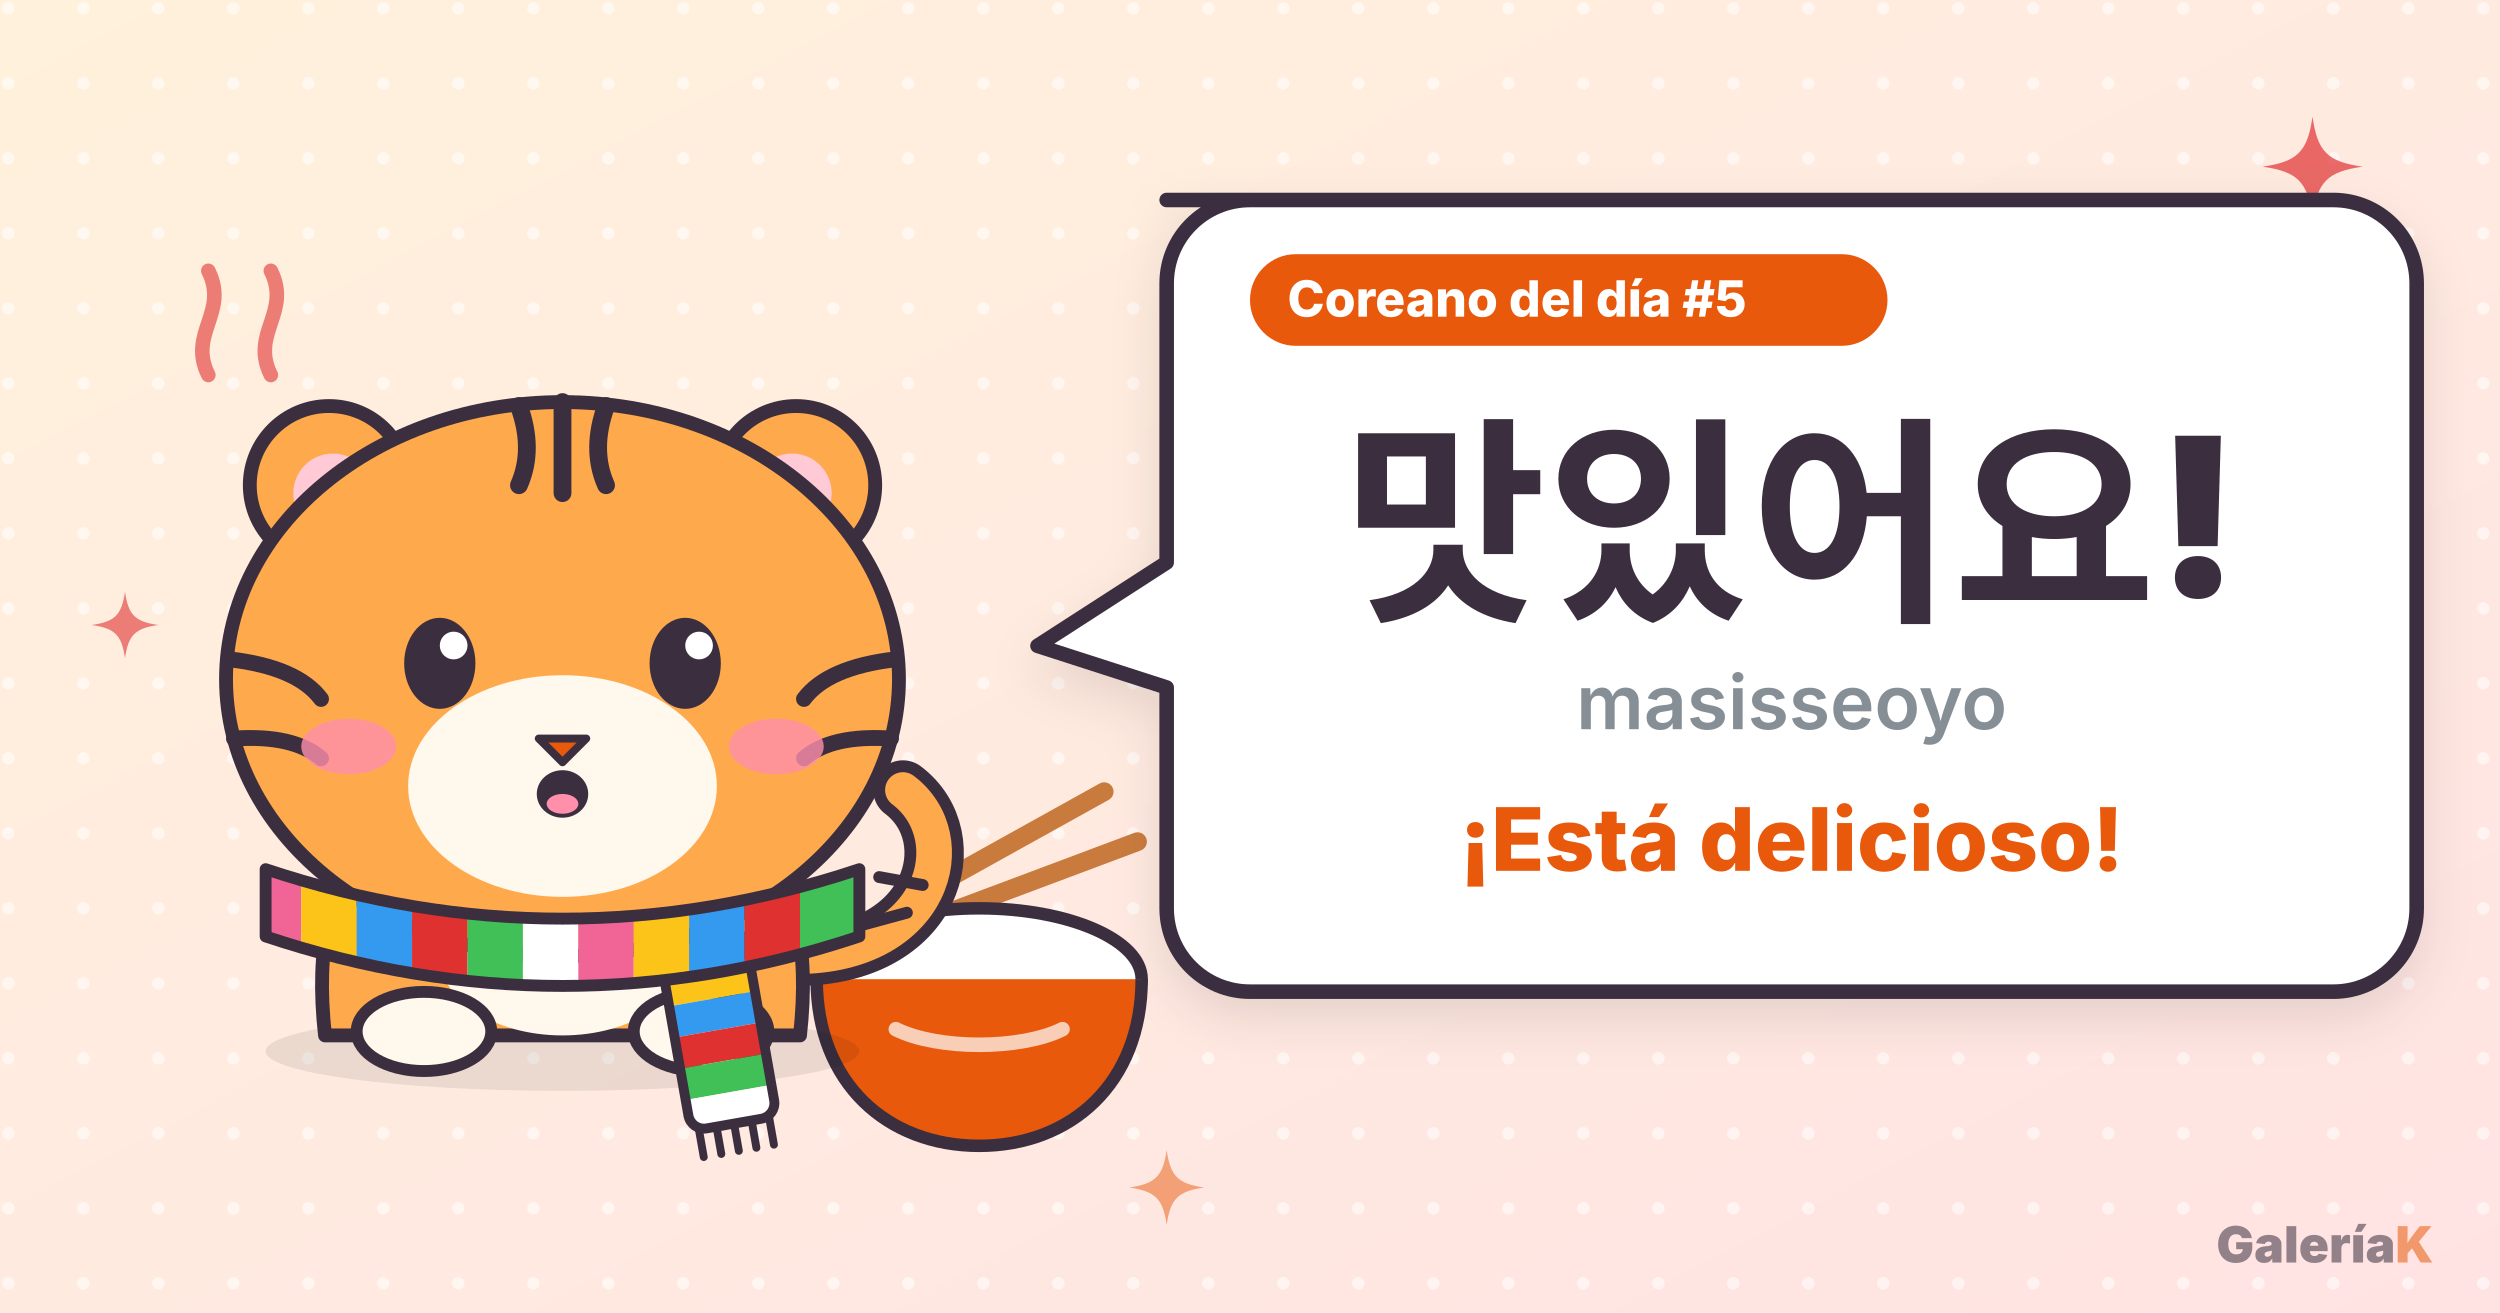
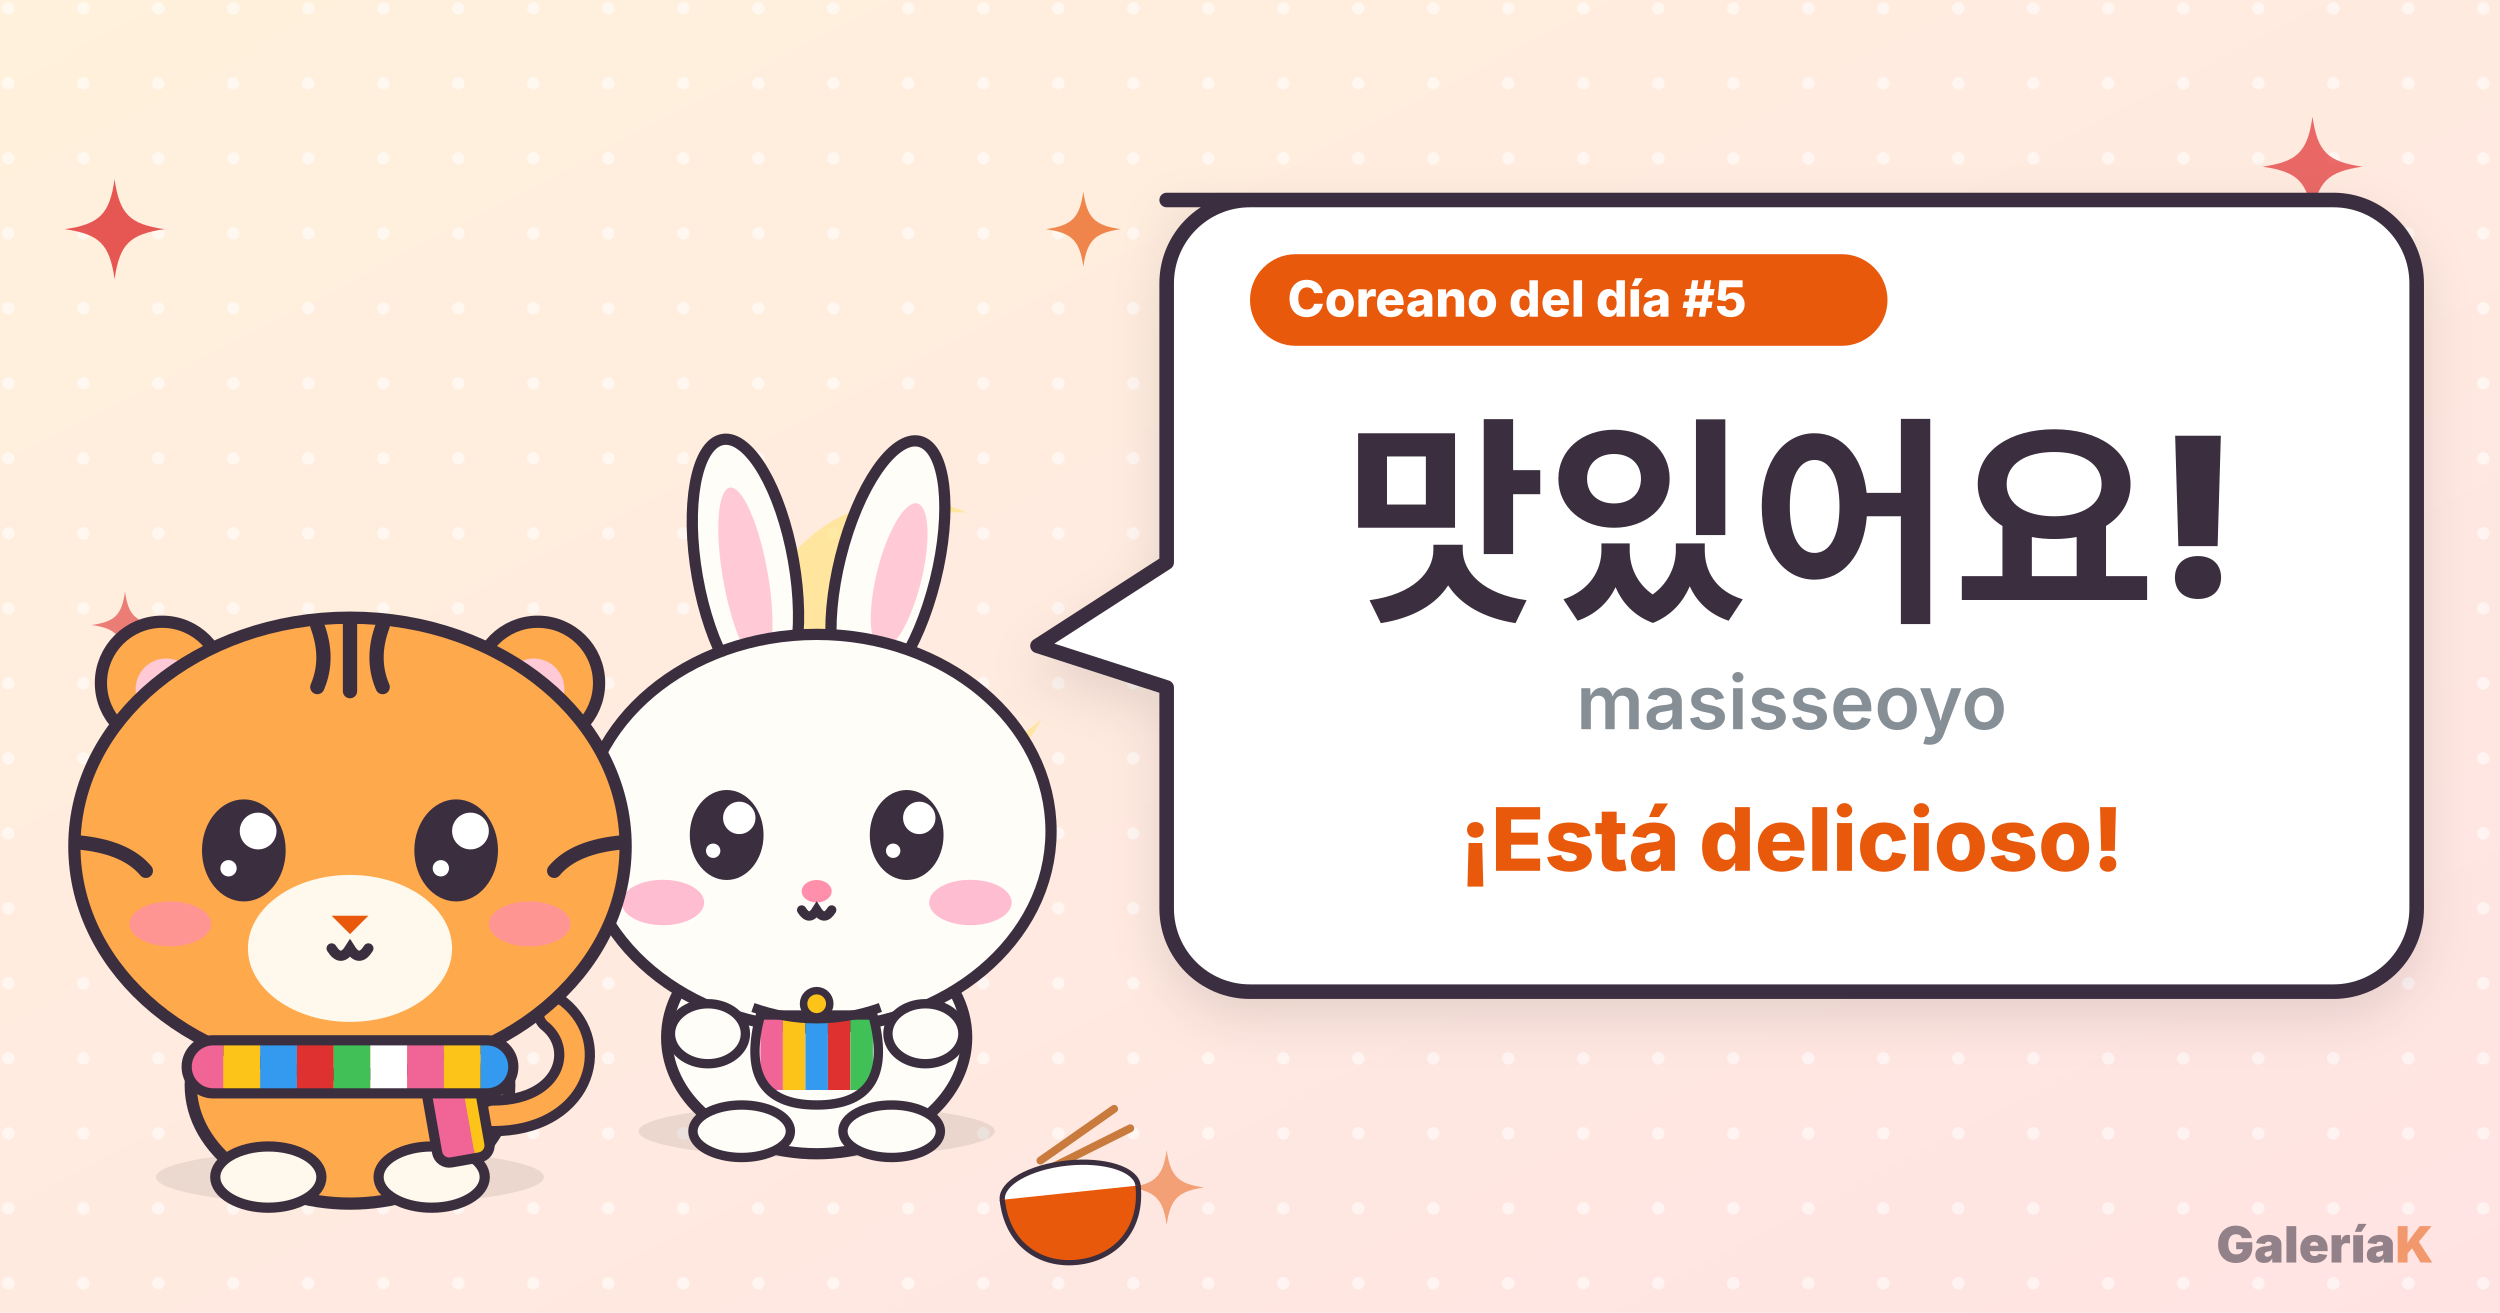
<svg xmlns="http://www.w3.org/2000/svg" viewBox="0 0 1200 630" width="1200" height="630" role="img" aria-label="Coreano del día #5: 맛있어요! (masisseoyo) — ¡Está delicioso!">
  <defs>
    <linearGradient id="bg" x1="0" y1="0" x2="1" y2="1">
      <stop offset="0" stop-color="#fff1dc" />
      <stop offset="1" stop-color="#ffe3e3" />
    </linearGradient>
    <filter id="sh" x="-20%" y="-20%" width="140%" height="140%">
      <feDropShadow dx="0" dy="10" stdDeviation="12" flood-color="#000" flood-opacity=".10" />
    </filter>
    <pattern id="dots" width="36" height="36" patternUnits="userSpaceOnUse">
      <circle cx="4" cy="4" r="3" fill="#fff" opacity=".55" />
    </pattern>
  </defs>
  <rect width="1200" height="630" fill="url(#bg)" />
  <rect width="1200" height="630" fill="url(#dots)" />
  <path transform="translate(1110 80) scale(1.2)" d="M0-20C2-6 6-2 20 0 6 2 2 6 0 20-2 6-6 2-20 0-6-2-2-6 0-20z" fill="#e03131" opacity="0.7" />
  <path transform="translate(560 570) scale(0.9)" d="M0-20C2-6 6-2 20 0 6 2 2 6 0 20-2 6-6 2-20 0-6-2-2-6 0-20z" fill="#e8590c" opacity="0.5" />
  <path transform="translate(60 300) scale(0.8)" d="M0-20C2-6 6-2 20 0 6 2 2 6 0 20-2 6-6 2-20 0-6-2-2-6 0-20z" fill="#e03131" opacity="0.6" />
-   <g transform="translate(470 500)">
+   <path transform="translate(55 110) scale(1.2)" d="M0-20C2-6 6-2 20 0 6 2 2 6 0 20-2 6-6 2-20 0-6-2-2-6 0-20z" fill="#e03131" opacity="0.8" />
+   <path transform="translate(520 110) scale(0.9)" d="M0-20C2-6 6-2 20 0 6 2 2 6 0 20-2 6-6 2-20 0-6-2-2-6 0-20z" fill="#e8590c" opacity="0.7" />
+   <g transform="translate(392 408) scale(.9)">
+     <path d="M120-70a80 80 0 1 1-40-110a64 64 0 1 0 40 110z" fill="#ffe066" opacity=".55" />
+     <ellipse cx="0" cy="150" rx="95" ry="14" fill="#000" opacity=".08" />
+     <ellipse cx="-38" cy="-150" rx="26" ry="70" fill="#fffdf8" stroke="#3b2f3f" stroke-width="6" transform="rotate(-10 -38 -150)" />
+     <ellipse cx="38" cy="-150" rx="26" ry="70" fill="#fffdf8" stroke="#3b2f3f" stroke-width="6" transform="rotate(14 38 -150)" />
+     <ellipse cx="-38" cy="-146" rx="12" ry="48" fill="#ffc9d6" transform="rotate(-10 -38 -146)" />
+     <path d="M30-110c10-30 40-40 50-70" fill="none" stroke="#3b2f3f" stroke-width="0" />
+     <ellipse cx="44" cy="-146" rx="12" ry="40" fill="#ffc9d6" transform="rotate(14 44 -146)" />
+     <ellipse cx="0" cy="100" rx="80" ry="62" fill="#fffdf8" stroke="#3b2f3f" stroke-width="6" />
+     <ellipse cx="-40" cy="150" rx="26" ry="14" fill="#fffdf8" stroke="#3b2f3f" stroke-width="5" />
+     <ellipse cx="40" cy="150" rx="26" ry="14" fill="#fffdf8" stroke="#3b2f3f" stroke-width="5" />
+     <ellipse cx="0" cy="-10" rx="125" ry="105" fill="#fffdf8" stroke="#3b2f3f" stroke-width="6" />
+     <ellipse cx="-48" cy="-8" rx="19.68" ry="24" fill="#3b2f3f" />
+     <circle cx="-41.28" cy="-17.12" r="8.64" fill="#fff" />
+     <circle cx="-55.2" cy="0.4" r="3.84" fill="#fff" />
+     <ellipse cx="48" cy="-8" rx="19.68" ry="24" fill="#3b2f3f" />
+     <circle cx="54.72" cy="-17.12" r="8.64" fill="#fff" />
+     <circle cx="40.8" cy="0.4" r="3.84" fill="#fff" />
+     <ellipse cx="-82" cy="28" rx="22" ry="12.1" fill="#ffa8c5" opacity=".75" />
+     <ellipse cx="82" cy="28" rx="22" ry="12.1" fill="#ffa8c5" opacity=".75" />
+     <ellipse cx="0" cy="22" rx="8" ry="6" fill="#ff8fab" />
+     <path d="M-8 32q4.0 6.4 8 0q4.0 6.4 8 0" fill="none" stroke="#3b2f3f" stroke-width="5" stroke-linecap="round" />
+     <g transform="translate(0 88)">
+       <clipPath id="c2">
+         <path d="M-30 0h60c8 30 0 48-30 48s-38-18-30-48z" />
+       </clipPath>
+       <g clip-path="url(#c2)">
+         <rect x="-30" y="0" width="12" height="40" fill="#f06595" />
+         <rect x="-18" y="0" width="12" height="40" fill="#fcc419" />
+         <rect x="-6" y="0" width="12" height="40" fill="#339af0" />
+         <rect x="6" y="0" width="12" height="40" fill="#e03131" />
+         <rect x="18" y="0" width="12" height="40" fill="#40c057" />
+       </g>
+       <path d="M-30 0h60c8 30 0 48-30 48s-38-18-30-48z" fill="none" stroke="#3b2f3f" stroke-width="5" />
+       <path d="M-34-4q34 12 68 0" stroke="#3b2f3f" stroke-width="5" fill="none" />
+       <circle cx="0" cy="-6" r="7" fill="#fcc419" stroke="#3b2f3f" stroke-width="4" />
+     </g>
+     <ellipse cx="-58" cy="98" rx="20" ry="16" fill="#fffdf8" stroke="#3b2f3f" stroke-width="5" />
+     <ellipse cx="58" cy="98" rx="20" ry="16" fill="#fffdf8" stroke="#3b2f3f" stroke-width="5" />
+   </g>
+   <g transform="translate(168 418) scale(.98)">
+     <ellipse cx="0" cy="150" rx="95" ry="14" fill="#000" opacity=".08" />
+     <ellipse cx="0" cy="105" rx="78" ry="58" fill="#ffa94d" stroke="#3b2f3f" stroke-width="6" />
+     <ellipse cx="-40" cy="150" rx="26" ry="15" fill="#fff8ec" stroke="#3b2f3f" stroke-width="5" />
+     <ellipse cx="40" cy="150" rx="26" ry="15" fill="#fff8ec" stroke="#3b2f3f" stroke-width="5" />
+     <path d="M70 120c40 0 50-34 30-50" fill="none" stroke="#3b2f3f" stroke-width="20" stroke-linecap="round" />
+     <path d="M70 120c40 0 50-34 30-50" fill="none" stroke="#ffa94d" stroke-width="10" stroke-linecap="round" />
+     <circle cx="-92" cy="-92" r="30" fill="#ffa94d" stroke="#3b2f3f" stroke-width="6" />
+     <circle cx="92" cy="-92" r="30" fill="#ffa94d" stroke="#3b2f3f" stroke-width="6" />
+     <circle cx="-90" cy="-89" r="15" fill="#ffc9d6" />
+     <circle cx="90" cy="-89" r="15" fill="#ffc9d6" />
+     <ellipse cx="0" cy="-12" rx="135" ry="112" fill="#ffa94d" stroke="#3b2f3f" stroke-width="6" />
+     <path d="M-16-120q6 16 0 30M0-122v34M16-120q-6 16 0 30" fill="none" stroke="#3b2f3f" stroke-width="7" stroke-linecap="round" />
+     <path d="M-134-14q24 2 34 14M134-14q-24 2-34 14" fill="none" stroke="#3b2f3f" stroke-width="7" stroke-linecap="round" />
+     <ellipse cx="0" cy="38" rx="50" ry="36" fill="#fff8ec" />
+     <ellipse cx="-52" cy="-10" rx="20.5" ry="25" fill="#3b2f3f" />
+     <circle cx="-45.0" cy="-19.5" r="9.0" fill="#fff" />
+     <circle cx="-59.5" cy="-1.25" r="4.0" fill="#fff" />
+     <ellipse cx="52" cy="-10" rx="20.5" ry="25" fill="#3b2f3f" />
+     <circle cx="59.0" cy="-19.5" r="9.0" fill="#fff" />
+     <circle cx="44.5" cy="-1.25" r="4.0" fill="#fff" />
+     <ellipse cx="-88" cy="26" rx="20" ry="11.0" fill="#ff8fab" opacity=".75" />
+     <ellipse cx="88" cy="26" rx="20" ry="11.0" fill="#ff8fab" opacity=".75" />
+     <path d="M-9 22h18l-9 9z" fill="#e8590c" />
+     <path d="M-9 38q4.5 7.2 9 0q4.5 7.2 9 0" fill="none" stroke="#3b2f3f" stroke-width="5" stroke-linecap="round" />
+     <g transform="translate(52 116) rotate(-10)">
+       <clipPath id="c1b">
+         <rect x="-13.0" y="-26.0" width="26" height="52" rx="6" />
+       </clipPath>
+       <g clip-path="url(#c1b)">
+         <rect x="-13.0" y="-26.0" width="18" height="52" fill="#f06595" />
+         <rect x="5.0" y="-26.0" width="18" height="52" fill="#fcc419" />
+         <rect x="23.0" y="-26.0" width="18" height="52" fill="#339af0" />
+       </g>
+       <rect x="-13.0" y="-26.0" width="26" height="52" rx="6" fill="none" stroke="#3b2f3f" stroke-width="5" />
+     </g>
+     <g transform="translate(0 96)">
+       <clipPath id="c1">
+         <rect x="-80.0" y="-13.0" width="160" height="26" rx="13" />
+       </clipPath>
+       <g clip-path="url(#c1)">
+         <rect x="-80.0" y="-13.0" width="18" height="26" fill="#f06595" />
+         <rect x="-62.0" y="-13.0" width="18" height="26" fill="#fcc419" />
+         <rect x="-44.0" y="-13.0" width="18" height="26" fill="#339af0" />
+         <rect x="-26.0" y="-13.0" width="18" height="26" fill="#e03131" />
+         <rect x="-8.0" y="-13.0" width="18" height="26" fill="#40c057" />
+         <rect x="10.0" y="-13.0" width="18" height="26" fill="#fff" />
+         <rect x="28.0" y="-13.0" width="18" height="26" fill="#f06595" />
+         <rect x="46.0" y="-13.0" width="18" height="26" fill="#fcc419" />
+         <rect x="64.0" y="-13.0" width="18" height="26" fill="#339af0" />
+         <rect x="82.0" y="-13.0" width="18" height="26" fill="#e03131" />
+       </g>
+       <rect x="-80.0" y="-13.0" width="160" height="26" rx="13" fill="none" stroke="#3b2f3f" stroke-width="5" />
+     </g>
+   </g>
+   <g transform="translate(515 585) scale(.42) rotate(-6)">
    <path d="M-30-70l90-50M-20-60l96-36" stroke="#c97b3d" stroke-width="9" stroke-linecap="round" />
    <ellipse cx="0" cy="-30" rx="78" ry="34" fill="#fff" stroke="#3b2f3f" stroke-width="6" />
    <path d="M-78-30c0 50 34 80 78 80s78-30 78-80" fill="#e8590c" stroke="#3b2f3f" stroke-width="6" />
-     <path d="M-40-6c20 10 60 10 80 0" stroke="#fff" stroke-width="7" fill="none" opacity=".7" stroke-linecap="round" />
-   </g>
-   <path d="M100 180c-10-20 10-30 0-50M130 180c-10-20 10-30 0-50" stroke="#e03131" stroke-width="7" fill="none" stroke-linecap="round" opacity=".6" />
-   <g transform="translate(270 345) scale(0.95)">
-     <ellipse cx="0" cy="168" rx="150" ry="20" fill="#000" opacity=".08" />
-     <path d="M118 120c70 0 86-60 54-84" fill="none" stroke="#3b2f3f" stroke-width="30" stroke-linecap="round" />
-     <path d="M118 120c70 0 86-60 54-84" fill="none" stroke="#ffa94d" stroke-width="18" stroke-linecap="round" />
-     <path d="M160 80l22 4M152 104l22-6" stroke="#3b2f3f" stroke-width="6" stroke-linecap="round" />
-     <path d="M-120 160c-10-90 30-130 120-130s130 40 120 130z" fill="#ffa94d" stroke="#3b2f3f" stroke-width="7" stroke-linejoin="round" />
-     <ellipse cx="0" cy="120" rx="62" ry="40" fill="#fff8ec" />
-     <ellipse cx="-70" cy="158" rx="34" ry="20" fill="#fff8ec" stroke="#3b2f3f" stroke-width="6" />
-     <ellipse cx="70" cy="158" rx="34" ry="20" fill="#fff8ec" stroke="#3b2f3f" stroke-width="6" />
-     <circle cx="-118" cy="-118" r="40" fill="#ffa94d" stroke="#3b2f3f" stroke-width="7" />
-     <circle cx="118" cy="-118" r="40" fill="#ffa94d" stroke="#3b2f3f" stroke-width="7" />
-     <circle cx="-116" cy="-114" r="20" fill="#ffc9d6" />
-     <circle cx="116" cy="-114" r="20" fill="#ffc9d6" />
-     <ellipse cx="0" cy="-20" rx="170" ry="140" fill="#ffa94d" stroke="#3b2f3f" stroke-width="7" />
-     <path d="M-22-158q8 22 0 40M0-160v46M22-158q-8 22 0 40" fill="none" stroke="#3b2f3f" stroke-width="9" stroke-linecap="round" />
-     <path d="M-168-30q34 4 46 20M-166 10q30-2 44 10M168-30q-34 4-46 20M166 10q-30-2-44 10" fill="none" stroke="#3b2f3f" stroke-width="8" stroke-linecap="round" />
-     <ellipse cx="0" cy="34" rx="78" ry="56" fill="#fff8ec" />
-     <ellipse cx="-62" cy="-28" rx="18" ry="23" fill="#3b2f3f" />
-     <ellipse cx="62" cy="-28" rx="18" ry="23" fill="#3b2f3f" />
-     <circle cx="-55" cy="-37" r="7" fill="#fff" />
-     <circle cx="69" cy="-37" r="7" fill="#fff" />
-     <ellipse cx="-108" cy="14" rx="24" ry="14" fill="#ff8fab" opacity=".8" />
-     <ellipse cx="108" cy="14" rx="24" ry="14" fill="#ff8fab" opacity=".8" />
-     <path d="M-12 10h24l-12 12z" fill="#e8590c" stroke="#3b2f3f" stroke-width="4" stroke-linejoin="round" />
-     <g>
-       <ellipse cx="0" cy="38" rx="13" ry="12" fill="#3b2f3f" />
-       <ellipse cx="0" cy="43" rx="8" ry="5" fill="#ff8fab" />
-     </g>
-     <g transform="translate(0 92)">
-       <g transform="translate(70 18) rotate(-10)">
-         <clipPath id="se">
-           <rect x="-22" y="0" width="44" height="96" rx="8" />
-         </clipPath>
-         <g clip-path="url(#se)">
-           <rect x="-22" y="0" width="44" height="16" fill="#f06595" />
-           <rect x="-22" y="16" width="44" height="16" fill="#fcc419" />
-           <rect x="-22" y="32" width="44" height="16" fill="#339af0" />
-           <rect x="-22" y="48" width="44" height="16" fill="#e03131" />
-           <rect x="-22" y="64" width="44" height="16" fill="#40c057" />
-           <rect x="-22" y="80" width="44" height="16" fill="#fff" />
-         </g>
-         <rect x="-22" y="0" width="44" height="96" rx="8" fill="none" stroke="#3b2f3f" stroke-width="5" />
-         <path d="M-18 96v14" stroke="#3b2f3f" stroke-width="4" stroke-linecap="round" />
-         <path d="M-9 96v14" stroke="#3b2f3f" stroke-width="4" stroke-linecap="round" />
-         <path d="M0 96v14" stroke="#3b2f3f" stroke-width="4" stroke-linecap="round" />
-         <path d="M9 96v14" stroke="#3b2f3f" stroke-width="4" stroke-linecap="round" />
-         <path d="M18 96v14" stroke="#3b2f3f" stroke-width="4" stroke-linecap="round" />
-       </g>
-       <clipPath id="sc">
-         <path d="M-150-16Q0 34 150-16L150 18Q0 68-150 18Z" />
-       </clipPath>
-       <g clip-path="url(#sc)">
-         <rect x="-160" y="-40" width="28" height="140" fill="#f06595" />
-         <rect x="-132" y="-40" width="28" height="140" fill="#fcc419" />
-         <rect x="-104" y="-40" width="28" height="140" fill="#339af0" />
-         <rect x="-76" y="-40" width="28" height="140" fill="#e03131" />
-         <rect x="-48" y="-40" width="28" height="140" fill="#40c057" />
-         <rect x="-20" y="-40" width="28" height="140" fill="#fff" />
-         <rect x="8" y="-40" width="28" height="140" fill="#f06595" />
-         <rect x="36" y="-40" width="28" height="140" fill="#fcc419" />
-         <rect x="64" y="-40" width="28" height="140" fill="#339af0" />
-         <rect x="92" y="-40" width="28" height="140" fill="#e03131" />
-         <rect x="120" y="-40" width="28" height="140" fill="#40c057" />
-         <rect x="148" y="-40" width="28" height="140" fill="#fff" />
-       </g>
-       <path d="M-150-16Q0 34 150-16L150 18Q0 68-150 18Z" fill="none" stroke="#3b2f3f" stroke-width="6" stroke-linejoin="round" />
-     </g>
  </g>
  <g filter="url(#sh)">
    <path d="M560 96h560a40 40 0 0 1 40 40v300a40 40 0 0 1-40 40H600a40 40 0 0 1-40-40V330l-62-20 62-40V136a40 40 0 0 1 40-40z" fill="#fff" stroke="#3b2f3f" stroke-width="7" stroke-linejoin="round" />
  </g>
  <rect x="600" y="122" width="306" height="44" rx="22" fill="#e8590c" />
  <text x="618" y="152" font-family="'Noto Sans KR','Apple SD Gothic Neo','Malgun Gothic',Inter,Arial,sans-serif" font-size="24" font-weight="800" fill="#fff">Coreano del día #5</text>
  <text x="860" y="290" text-anchor="middle" font-family="'Noto Sans KR','Apple SD Gothic Neo','Malgun Gothic',Inter,Arial,sans-serif" font-size="106" font-weight="900" fill="#3b2f3f">맛있어요!</text>
  <text x="860" y="350" text-anchor="middle" font-family="'Noto Sans KR','Apple SD Gothic Neo','Malgun Gothic',Inter,Arial,sans-serif" font-size="36" font-weight="600" fill="#868e96">masisseoyo</text>
  <text x="860" y="418" text-anchor="middle" font-family="'Noto Sans KR','Apple SD Gothic Neo','Malgun Gothic',Inter,Arial,sans-serif" font-size="42" font-weight="800" fill="#e8590c">¡Está delicioso!</text>
  <text x="1168" y="606" text-anchor="end" font-family="'Noto Sans KR','Apple SD Gothic Neo','Malgun Gothic',Inter,Arial,sans-serif" font-size="24" font-weight="900" fill="#3b2f3f" opacity=".55">Galería<tspan fill="#e8590c">K</tspan>
  </text>
</svg>
